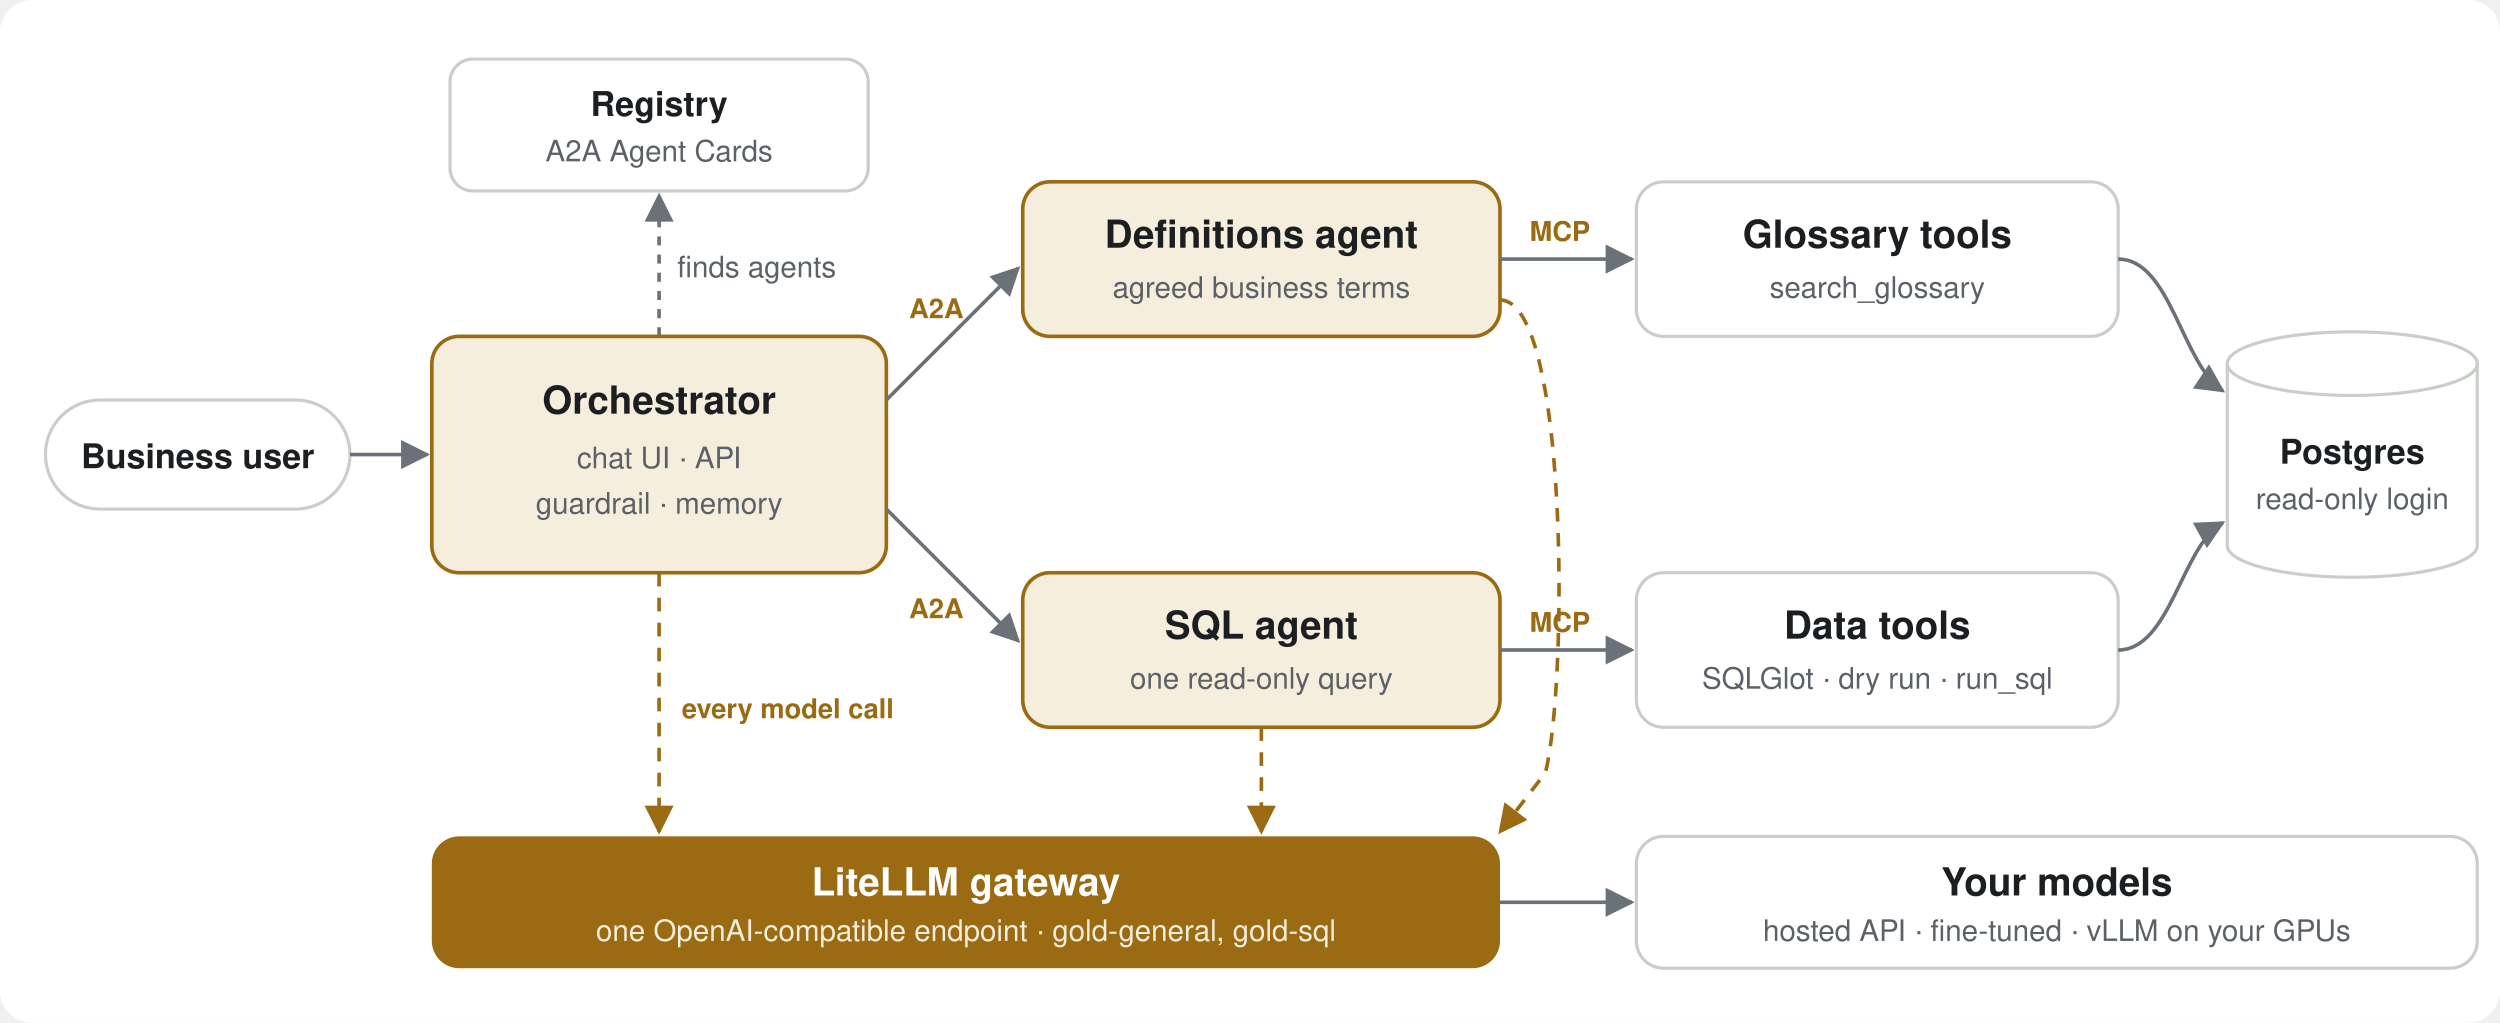
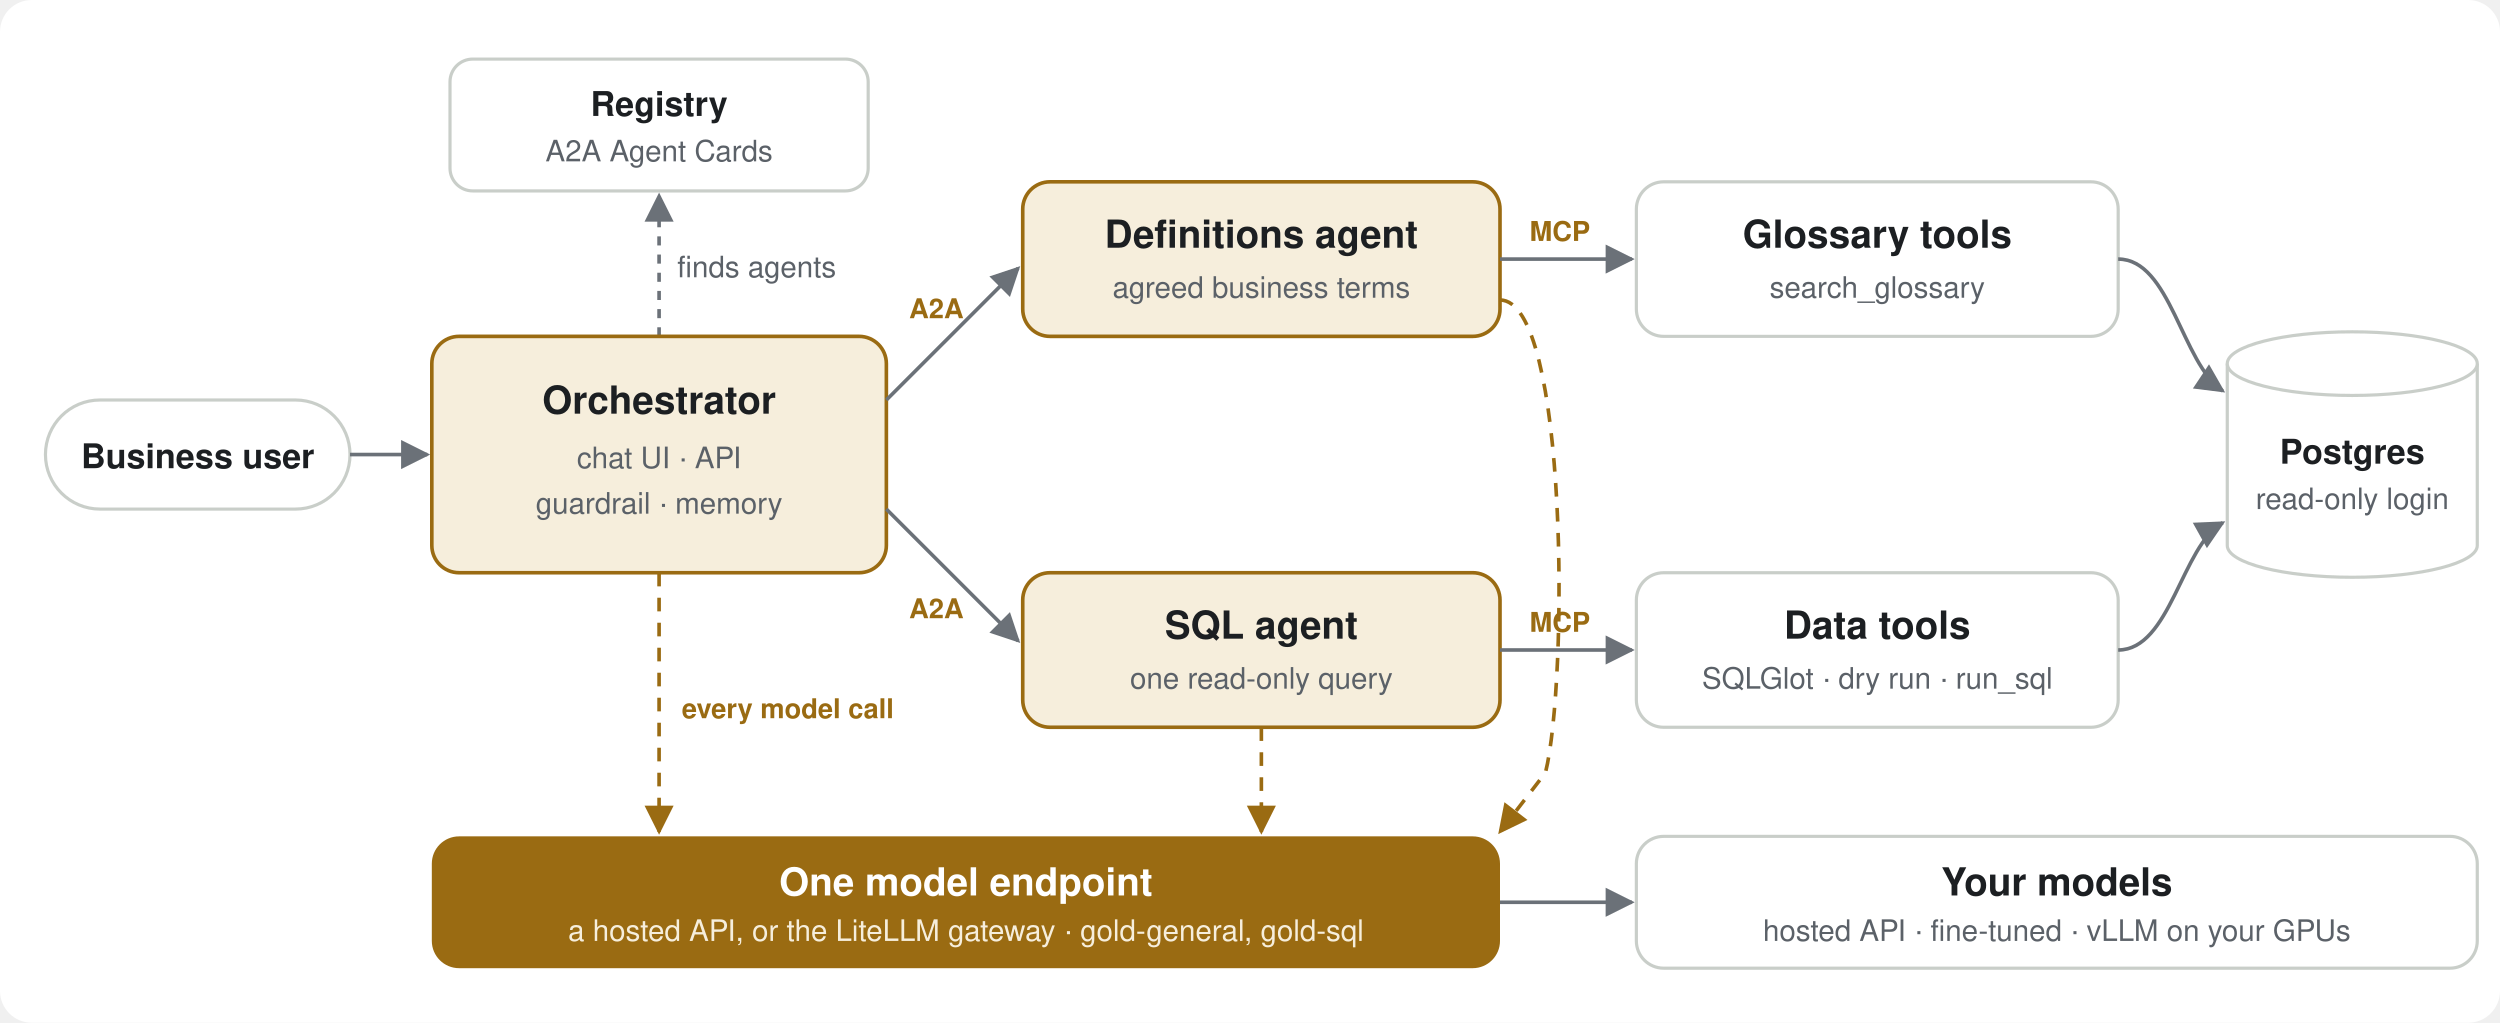
- <svg xmlns="http://www.w3.org/2000/svg" viewBox="0 0 1100 450" width="1100" height="450" role="img" aria-label="GOLD architecture: a business user asks the orchestrator, which finds agents in a registry and calls the Definitions agent and the SQL agent over A2A. They use MCP tool servers backed by Postgres through a read-only login. Every model call goes through the LiteLLM gateway to your models.">
+ <svg xmlns="http://www.w3.org/2000/svg" viewBox="0 0 1100 450" width="1100" height="450" role="img" aria-label="GOLD architecture: a business user asks the orchestrator, which finds agents in a registry and calls the Definitions agent and the SQL agent over A2A. They use MCP tool servers backed by Postgres through a read-only login. Every model call goes to one OpenAI-compatible endpoint: a hosted API, or the LiteLLM gateway in front of your models.">
  <style>
    text { font-family: -apple-system, "Segoe UI", Helvetica, Arial, sans-serif; fill: #1C1F22; }
    .t { font-size: 17px; font-weight: 600; }
    .s { font-size: 13px; fill: #5B6168; }
    .l { font-size: 12px; font-weight: 600; fill: #9A6B12; }
    .w { fill: #FFFFFF; }
    .box { fill: #FFFFFF; stroke: #C9CEC9; stroke-width: 1.4; }
    .gold { fill: #F6EEDC; stroke: #9A6B12; stroke-width: 1.6; }
    .line { fill: none; stroke: #6B7178; stroke-width: 1.6; }
    .dash { fill: none; stroke: #9A6B12; stroke-width: 1.6; stroke-dasharray: 6 5; }
  </style>
  <defs>
    <marker id="a" viewBox="0 0 10 10" refX="9" refY="5" markerWidth="8" markerHeight="8" orient="auto-start-reverse">
      <path d="M0,0 L10,5 L0,10 z" fill="#6B7178" />
    </marker>
    <marker id="g" viewBox="0 0 10 10" refX="9" refY="5" markerWidth="8" markerHeight="8" orient="auto-start-reverse">
      <path d="M0,0 L10,5 L0,10 z" fill="#9A6B12" />
    </marker>
  </defs>
  <rect width="1100" height="450" rx="14" fill="#FFFFFF" />
  <rect x="20" y="176" width="134" height="48" rx="24" class="box" />
  <text x="87" y="206" class="t" text-anchor="middle" style="font-size:15px">Business user</text>
  <path d="M154,200 H188" class="line" marker-end="url(#a)" />
  <rect x="198" y="26" width="184" height="58" rx="10" class="box" />
  <text x="290" y="51" class="t" text-anchor="middle" style="font-size:15px">Registry</text>
  <text x="290" y="71" class="s" text-anchor="middle">A2A Agent Cards</text>
  <path d="M290,148 V86" class="line" stroke-dasharray="4 4" marker-end="url(#a)" />
  <text x="298" y="122" class="s">finds agents</text>
  <rect x="190" y="148" width="200" height="104" rx="12" class="gold" />
  <text x="290" y="182" class="t" text-anchor="middle">Orchestrator</text>
  <text x="290" y="206" class="s" text-anchor="middle">chat UI · API</text>
  <text x="290" y="226" class="s" text-anchor="middle">guardrail · memory</text>
  <path d="M390,176 L448,118" class="line" marker-end="url(#a)" />
  <path d="M390,224 L448,282" class="line" marker-end="url(#a)" />
  <text x="400" y="140" class="l">A2A</text>
  <text x="400" y="272" class="l">A2A</text>
  <rect x="450" y="80" width="210" height="68" rx="12" class="gold" />
  <text x="555" y="109" class="t" text-anchor="middle">Definitions agent</text>
  <text x="555" y="131" class="s" text-anchor="middle">agreed business terms</text>
  <rect x="450" y="252" width="210" height="68" rx="12" class="gold" />
  <text x="555" y="281" class="t" text-anchor="middle">SQL agent</text>
  <text x="555" y="303" class="s" text-anchor="middle">one read-only query</text>
  <path d="M660,114 H718" class="line" marker-end="url(#a)" />
  <path d="M660,286 H718" class="line" marker-end="url(#a)" />
  <text x="673" y="106" class="l">MCP</text>
  <text x="673" y="278" class="l">MCP</text>
  <rect x="720" y="80" width="212" height="68" rx="12" class="box" />
  <text x="826" y="109" class="t" text-anchor="middle">Glossary tools</text>
  <text x="826" y="131" class="s" text-anchor="middle">search_glossary</text>
  <rect x="720" y="252" width="212" height="68" rx="12" class="box" />
  <text x="826" y="281" class="t" text-anchor="middle">Data tools</text>
  <text x="826" y="303" class="s" text-anchor="middle">SQLGlot · dry run · run_sql</text>
  <path d="M932,114 C955,114 960,160 978,172" class="line" marker-end="url(#a)" />
  <path d="M932,286 C955,286 960,240 978,230" class="line" marker-end="url(#a)" />
  <path d="M980,160 v80 a55,14 0 0 0 110,0 v-80" class="box" />
  <ellipse cx="1035" cy="160" rx="55" ry="14" class="box" />
  <text x="1035" y="204" class="t" text-anchor="middle" style="font-size:15px">Postgres</text>
  <text x="1035" y="224" class="s" text-anchor="middle">read-only login</text>
  <path d="M290,252 V366" class="dash" marker-end="url(#g)" />
  <path d="M555,320 V366" class="dash" marker-end="url(#g)" />
  <path d="M660,132 C690,132 690,300 680,340 L660,366" class="dash" marker-end="url(#g)" />
  <text x="300" y="316" class="l">every model call</text>
  <rect x="190" y="368" width="470" height="58" rx="12" fill="#9A6B12" />
-   <text x="425" y="394" class="t w" text-anchor="middle" style="fill:#FFFFFF">LiteLLM gateway</text>
-   <text x="425" y="414" class="s" text-anchor="middle" style="fill:#F6EEDC">one OpenAI-compatible endpoint · gold-general, gold-sql</text>
+   <text x="425" y="394" class="t w" text-anchor="middle" style="fill:#FFFFFF">One model endpoint</text>
+   <text x="425" y="414" class="s" text-anchor="middle" style="fill:#F6EEDC">a hosted API, or the LiteLLM gateway · gold-general, gold-sql</text>
  <path d="M660,397 H718" class="line" marker-end="url(#a)" />
  <rect x="720" y="368" width="370" height="58" rx="12" class="box" />
  <text x="905" y="394" class="t" text-anchor="middle">Your models</text>
  <text x="905" y="414" class="s" text-anchor="middle">hosted API · fine-tuned · vLLM on your GPUs</text>
</svg>
